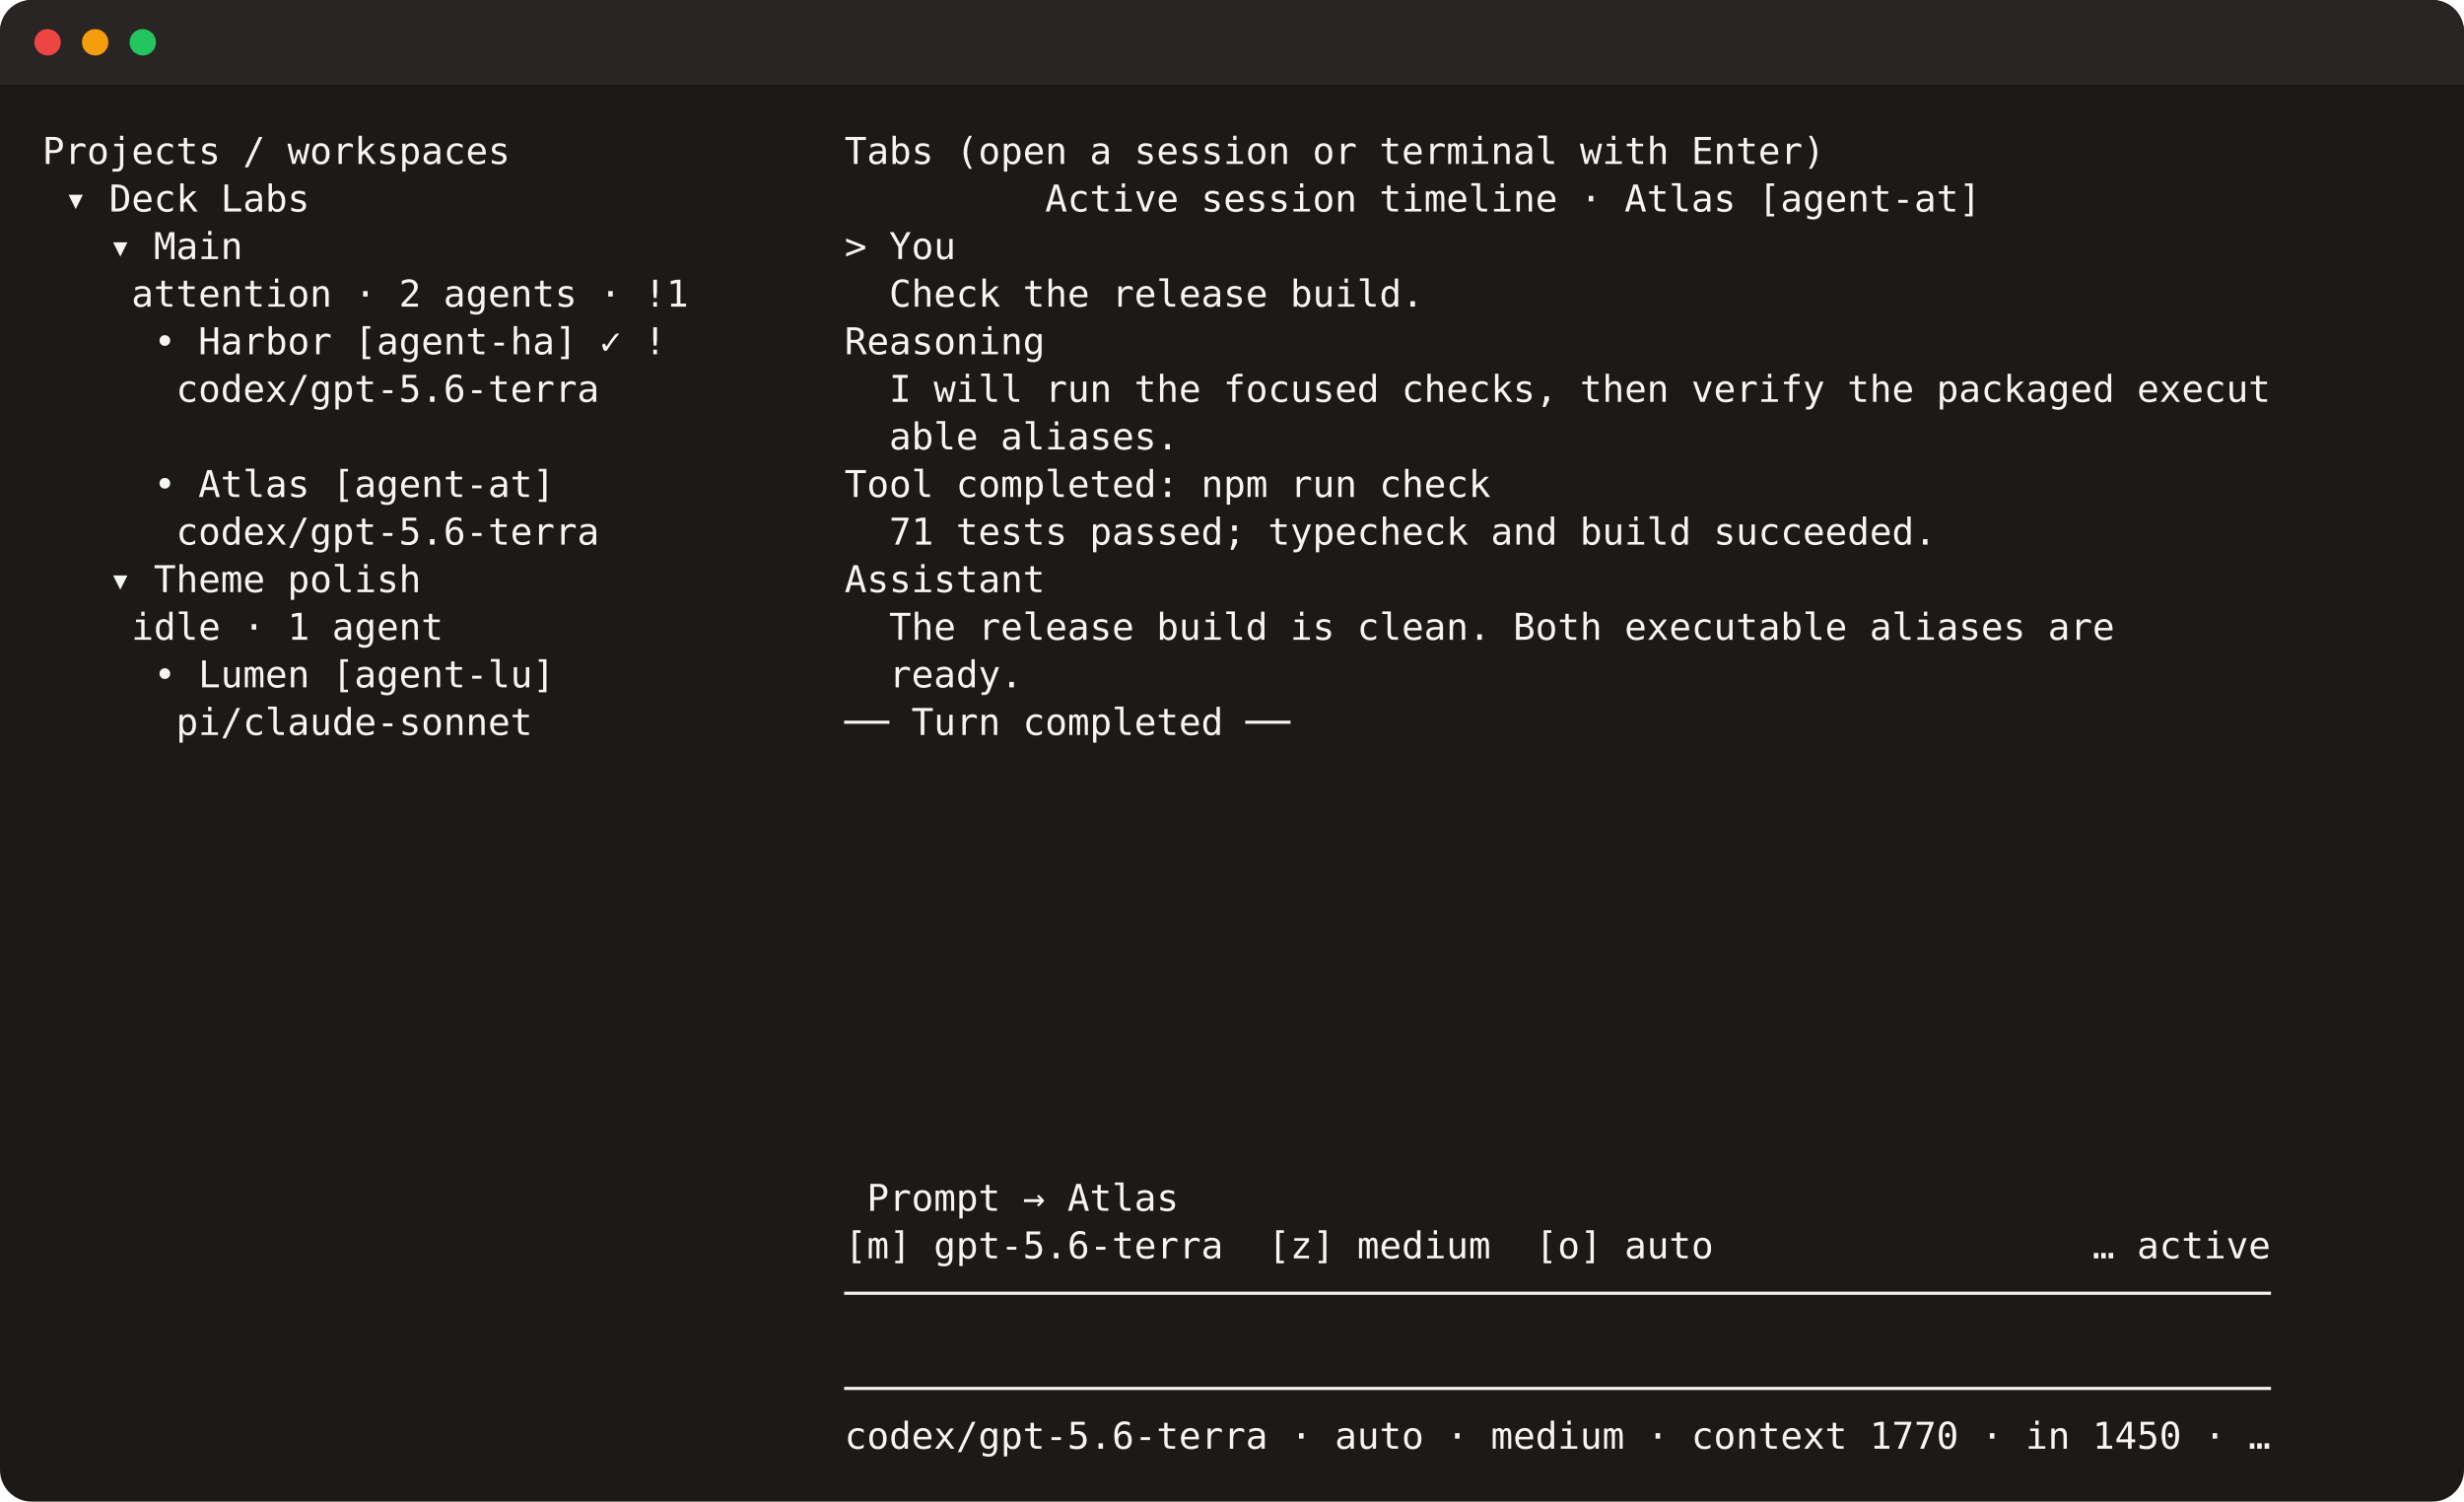
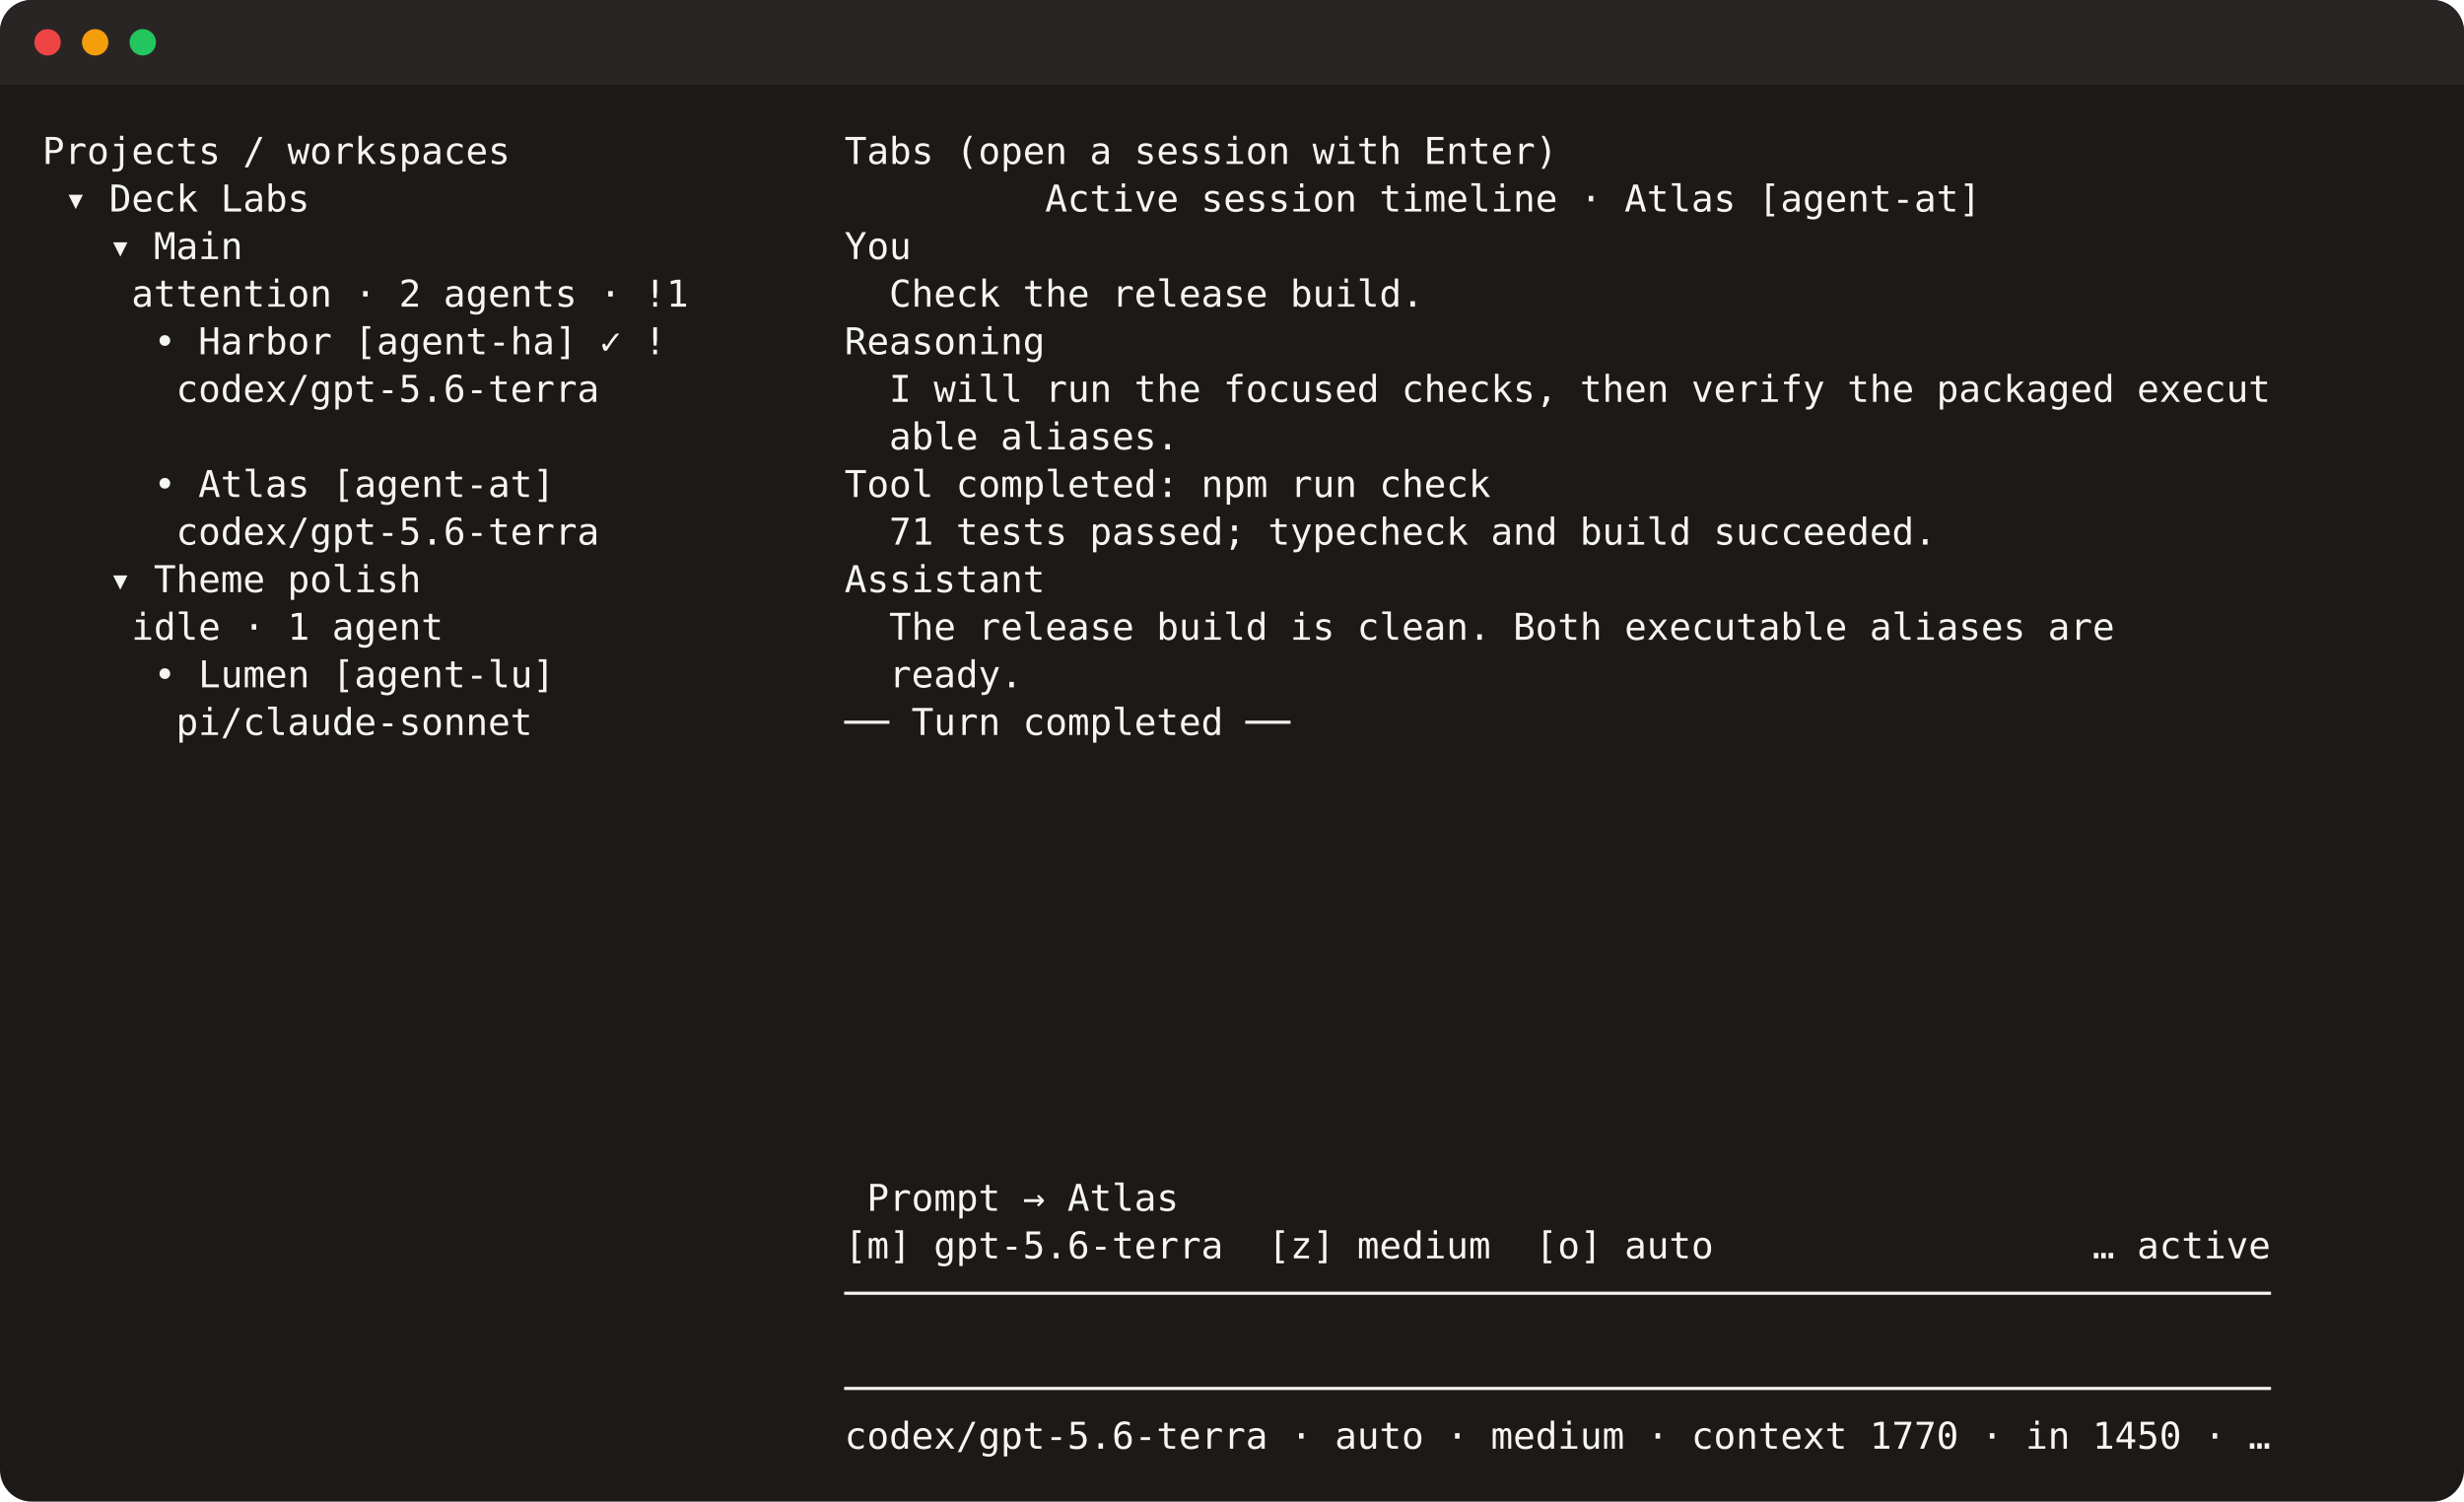
<svg xmlns="http://www.w3.org/2000/svg" width="932" height="568" viewBox="0 0 932 568">
  <rect width="932" height="568" rx="12" fill="#1c1917" />
  <rect width="932" height="32" rx="12" fill="#292524" />
  <rect y="20" width="932" height="12" fill="#292524" />
  <circle cx="18" cy="16" r="5" fill="#ef4444" />
  <circle cx="36" cy="16" r="5" fill="#f59e0b" />
  <circle cx="54" cy="16" r="5" fill="#22c55e" />
  <g fill="#f5f5f4" font-family="SFMono-Regular, Menlo, Consolas, monospace" font-size="14" xml:space="preserve">
-     <text x="16" y="62">Projects / workspaces               Tabs (open a session or terminal with Enter)                    </text>
+     <text x="16" y="62">Projects / workspaces               Tabs (open a session with Enter)                                </text>
    <text x="16" y="80"> ▾ Deck Labs                                 Active session timeline · Atlas [agent-at]             </text>
-     <text x="16" y="98">   ▾ Main                           &gt; You                                                           </text>
+     <text x="16" y="98">   ▾ Main                           You                                                             </text>
    <text x="16" y="116">    attention · 2 agents · !1         Check the release build.                                      </text>
    <text x="16" y="134">     • Harbor [agent-ha] ✓ !        Reasoning                                                       </text>
    <text x="16" y="152">      codex/gpt-5.6-terra             I will run the focused checks, then verify the packaged execut</text>
    <text x="16" y="170">                                      able aliases.                                                 </text>
    <text x="16" y="188">     • Atlas [agent-at]             Tool completed: npm run check                                   </text>
    <text x="16" y="206">      codex/gpt-5.6-terra             71 tests passed; typecheck and build succeeded.               </text>
    <text x="16" y="224">   ▾ Theme polish                   Assistant                                                       </text>
    <text x="16" y="242">    idle · 1 agent                    The release build is clean. Both executable aliases are       </text>
    <text x="16" y="260">     • Lumen [agent-lu]               ready.                                                        </text>
    <text x="16" y="278">      pi/claude-sonnet              ── Turn completed ──                                            </text>
    <text x="16" y="296" />
    <text x="16" y="314" />
    <text x="16" y="332" />
    <text x="16" y="350" />
    <text x="16" y="368" />
    <text x="16" y="386" />
    <text x="16" y="404" />
    <text x="16" y="422" />
    <text x="16" y="440" />
    <text x="16" y="458">                                     Prompt → Atlas                                                 </text>
    <text x="16" y="476">                                    [m] gpt-5.6-terra  [z] medium  [o] auto                 … active</text>
    <text x="16" y="494">                                    ────────────────────────────────────────────────────────────────</text>
    <text x="16" y="512">                                                                                                    </text>
    <text x="16" y="530">                                    ────────────────────────────────────────────────────────────────</text>
    <text x="16" y="548">                                    codex/gpt-5.6-terra · auto · medium · context 1770 · in 1450 · …</text>
  </g>
</svg>
